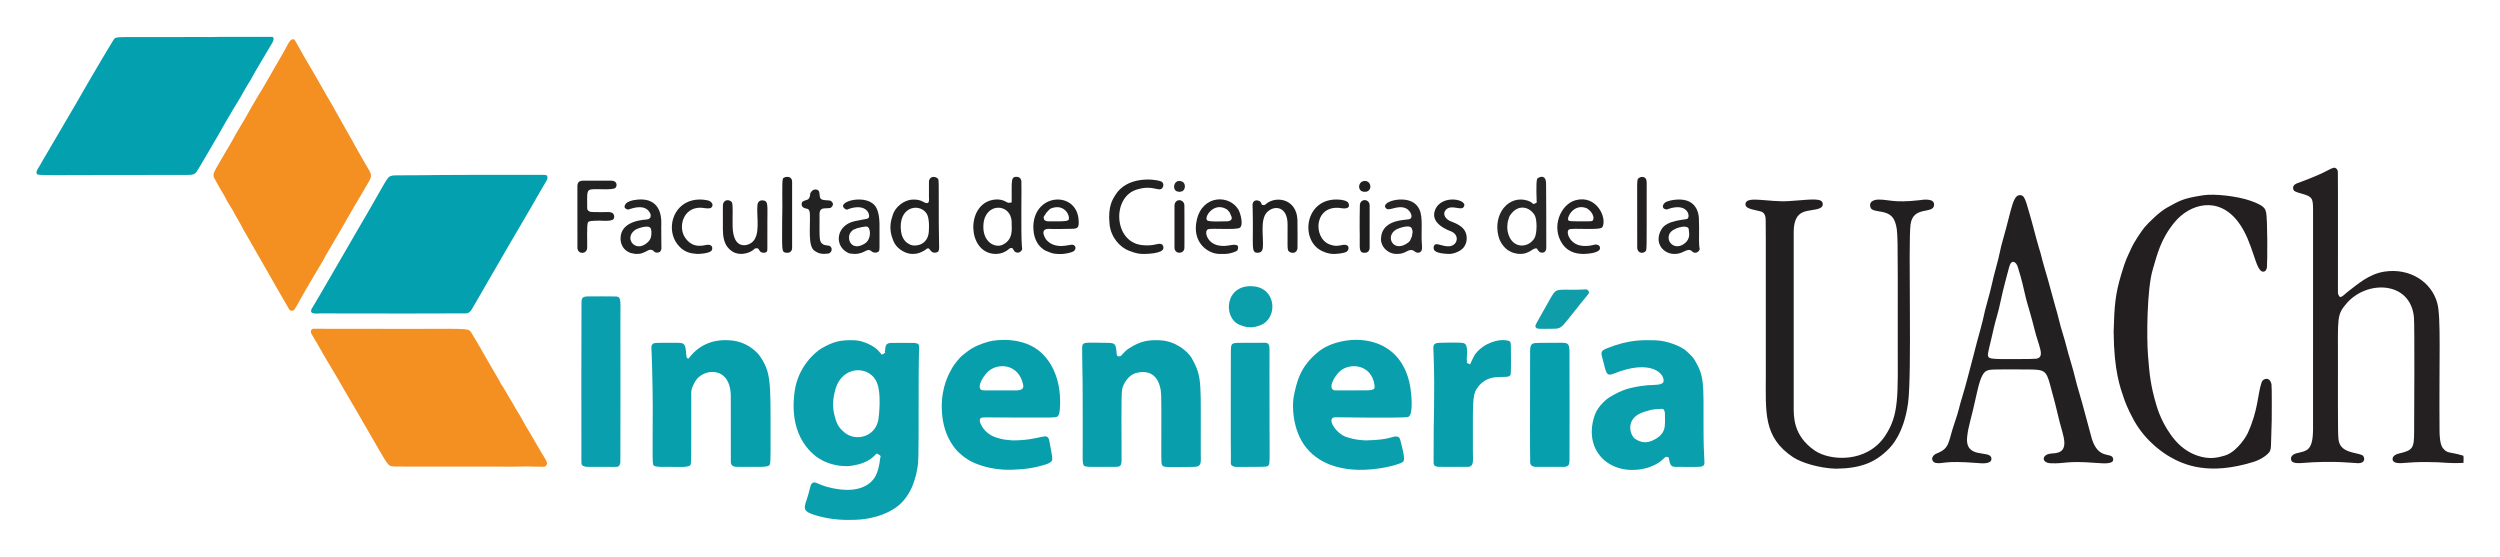
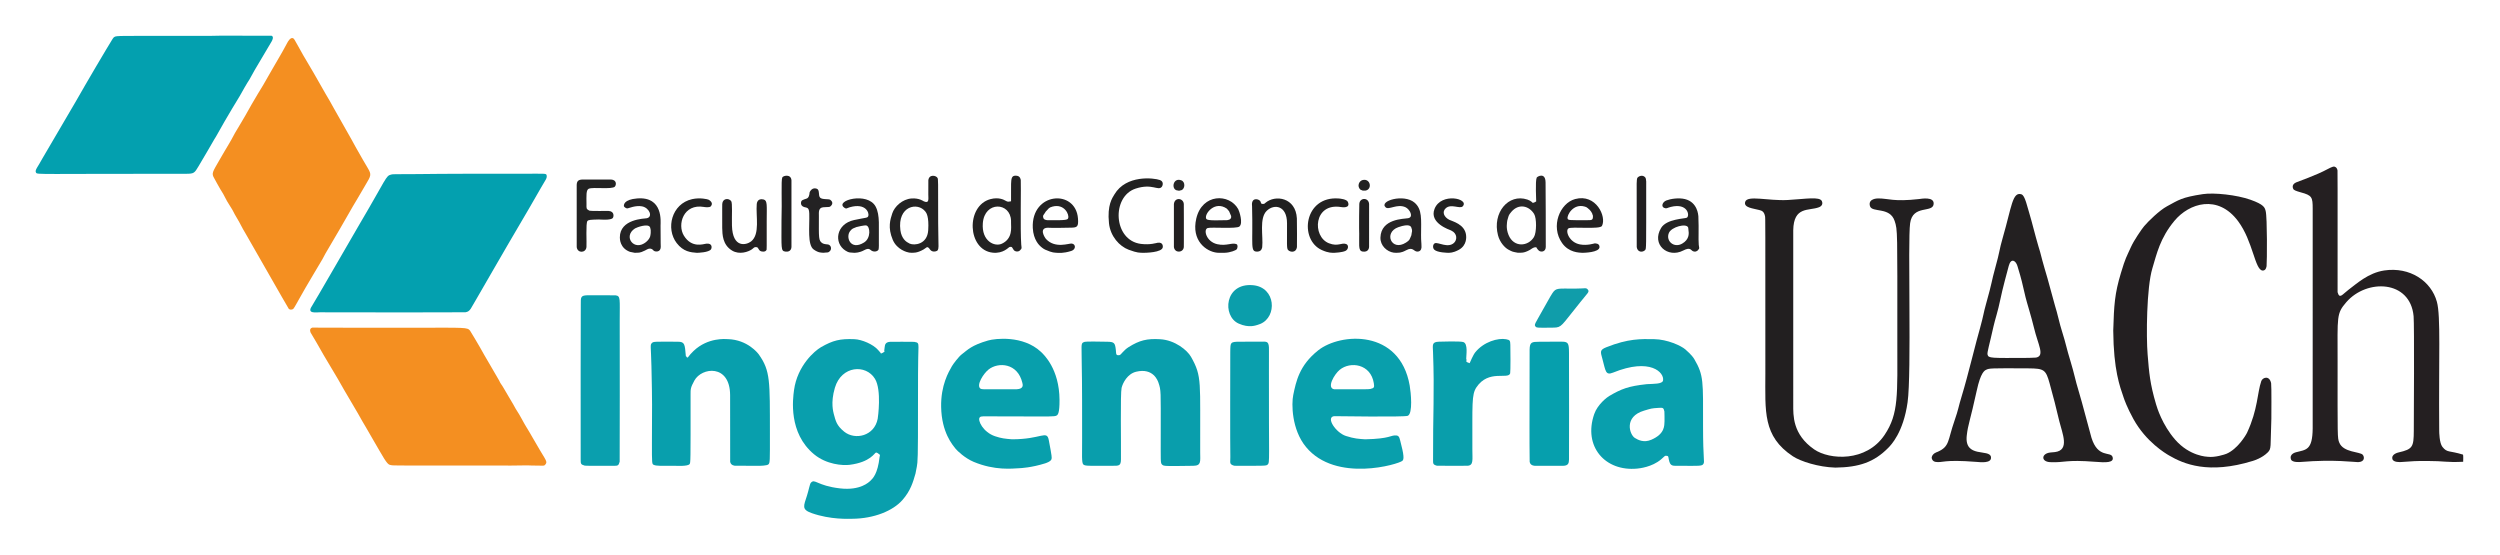
- <svg xmlns="http://www.w3.org/2000/svg" xmlns:ns1="https://www.affinity.studio/" width="100%" height="100%" viewBox="7 195 3277 729" version="1.1" xml:space="preserve" style="fill-rule:evenodd;clip-rule:evenodd;stroke-linejoin:round;stroke-miterlimit:2;">
+ <svg xmlns="http://www.w3.org/2000/svg" xmlns:ns1="https://www.affinity.studio/" width="100%" height="100%" viewBox="56 237 2982 662" version="1.1" xml:space="preserve" style="fill-rule:evenodd;clip-rule:evenodd;stroke-linejoin:round;stroke-miterlimit:2;">
  <g transform="matrix(1,0,0,1,-1130,0)">
-     <g id="Mesa-de-trabajo2" ns1:id="Mesa de trabajo2" transform="matrix(3.035407,0,0,0.8,-2300.01,0)">
+     <g id="Mesa-de-trabajo2" ns1:id="Mesa de trabajo2" transform="matrix(2.813565,0,0,0.8,-2049.328,0)">
      <rect x="1130" y="0" width="1080" height="1350" style="fill:none;" />
-       <g transform="matrix(1.030505,0,0,3.910002,1142.409,237.8304)">
+       <g transform="matrix(1.011875,0,0,3.558718,1159.479,289.1021)">
        <path d="M138.396,88.436C129.843,103.496 126.824,108.061 125.642,110.575C125.392,111.106 118.914,121.704 115.685,127.605C115.515,127.915 113.726,131.186 113.421,131.41C113.301,131.498 112.5,132.086 111.551,131.438C111.366,131.312 93.925,100.641 93.292,99.624C91.888,97.369 91.264,95.761 89.774,93.33C88.242,90.83 88.486,90.701 86.873,88.26C84.813,85.143 84.879,84.366 82.84,81.272C82.429,80.648 80.315,76.724 80.256,76.626C79.053,74.628 79.658,73.993 82.293,69.385C86.125,62.684 86.712,62.112 88.984,57.74C89.571,56.611 92.179,52.642 95.954,45.756C96.884,44.06 100.402,38.309 100.795,37.665C101.39,36.693 104.09,31.924 104.373,31.423C107.674,25.593 107.826,25.698 110.986,19.785C111.095,19.581 112.163,17.582 113.267,17.997C114.144,18.327 114.476,20.198 121.807,32.318C122.922,34.16 126.387,40.477 128.733,44.362C129.492,45.62 129.366,45.689 137.755,60.35C137.871,60.553 139.347,63.255 139.486,63.508C141.257,66.75 144.202,71.717 144.622,72.425C146.277,75.218 146.008,75.581 143.62,79.576C140.652,84.544 139.358,86.961 138.396,88.436Z" style="fill:rgb(244,143,33);" />
        <path d="M165.5,74.947C170.959,74.938 170.946,74.757 209.5,74.799C218.959,74.809 219.381,74.566 219.565,75.467C219.819,76.709 219.084,77.371 217.343,80.411C216.933,81.126 213.218,87.614 212.203,89.336C199.908,110.197 190.868,126.112 190.135,127.296C187.807,131.056 187.688,132.493 185.559,132.84C185.188,132.901 139.249,132.932 124.499,132.851C123.087,132.843 119.001,133.559 121.155,130.344C122.283,128.66 138.947,99.711 141.009,96.216C152.639,76.512 152.114,75.701 154.415,75.146C155.277,74.938 155.29,75.009 165.5,74.947Z" style="fill:rgb(3,160,175);" />
        <path d="M82.5,16.963C84.245,16.962 104.278,16.957 104.313,16.971C105.503,17.426 104.422,19.237 104.323,19.405C96.422,32.644 96.49,32.679 95.08,35.257C94.77,35.823 94.618,35.732 91,42.215C90.79,42.592 86.053,50.182 81.034,59.231C80.755,59.735 80.668,59.677 77.389,65.441C76.093,67.719 74.04,71.137 73.744,71.63C72.022,74.497 71.864,74.821 68.501,74.819C6.562,74.783 6.234,75.219 5.652,74.376C4.927,73.326 6.488,71.866 8.302,68.399C8.944,67.172 23.341,42.923 26.371,37.431C27.367,35.626 34.291,23.974 34.984,22.807C37.994,17.742 38.037,17.719 38.487,17.479C39.514,16.932 39.593,17.039 70.5,17.031C79.527,17.028 79.512,17.064 82.5,16.963Z" style="fill:rgb(3,160,175);" />
        <path d="M197.5,197.043C155.54,197.041 155.543,197.107 154.398,196.886C153.272,196.668 152.891,196.756 149.364,190.578C143.018,179.464 142.914,179.549 142.39,178.57C140.481,175.004 135.018,166.08 132.07,160.738C131.809,160.265 126.803,151.952 126.112,150.726C121.251,142.096 121.089,142.204 120.716,141.43C120.637,141.266 119.881,139.695 121.399,139.267C121.431,139.258 130.213,139.359 164.5,139.319C185.927,139.293 186.251,139.126 187.463,140.533C187.541,140.622 191.194,146.702 191.586,147.45C193.004,150.154 199.347,160.745 199.65,161.421C200.393,163.073 200.616,162.933 201.493,164.504C202.41,166.147 205.323,170.954 205.584,171.452C207.152,174.433 207.381,174.286 208.984,177.265C211.209,181.401 211.39,181.281 213.7,185.386C218.651,194.18 220.036,195.182 219.234,196.339C218.637,197.199 218.52,197.101 217.463,197.107C213.62,197.129 212.017,196.972 211.505,196.984C204.497,197.146 204.516,197.043 197.5,197.043Z" style="fill:rgb(244,143,33);" />
        <path d="M374.103,200.408C373.094,203.892 372.09,207.603 368.576,211.566C364.689,215.95 356.886,219.304 347.498,219.363C346.151,219.371 338.564,219.781 330.671,217.009C326.242,215.454 327.256,214.023 328.666,209.554C329.36,207.355 329.829,204.765 330.244,204.296C331.975,202.339 332.648,205.492 342.485,206.63C350.959,207.61 354.568,204.071 355.325,203.328C356.211,202.459 358.274,200.536 359.048,193.536C359.128,192.81 359.462,192.648 358.832,192.266C358.422,192.017 358.024,191.559 357.548,191.619C356.966,191.691 355.27,195.635 346.53,196.751C343.624,197.122 336.843,196.656 331.615,192.349C320.774,183.416 322.714,169.087 323.208,165.458C324.607,155.184 331.89,148.972 334.488,147.48C339.53,144.586 342.512,143.872 348.521,144.116C351.673,144.245 356.369,146.279 358.406,148.614C358.899,149.179 358.87,149.187 359.391,149.732C359.5,149.847 359.525,150.109 359.683,150.107C359.937,150.105 361.058,149.473 361.106,149.343C361.171,149.167 360.986,148.978 361,148.792C361.008,148.681 361.071,148.707 361.193,147.418C361.294,146.353 361.582,145.33 363.472,145.219C363.823,145.199 373.141,145.172 373.545,145.232C375.242,145.487 375.334,145.8 375.353,147.507C375.375,149.427 375.118,149.416 375.147,171.501C375.177,194.572 375.02,195.471 374.662,197.522C374.622,197.753 374.621,197.735 374.103,200.408ZM339.861,175.426C340.667,178.354 341.004,180.255 344.218,182.858C348.783,186.555 356.901,184.704 358.264,177.459C358.358,176.961 359.987,165.424 357.128,160.73C353.328,154.493 343.096,155.17 340.334,164.45C338.413,170.903 339.743,174.751 339.861,175.426Z" style="fill:rgb(9,159,173);" />
        <path d="M820.135,139.402C821.765,133.44 821.498,133.384 822.585,129.524C825.293,119.898 824.931,119.812 826.423,114.477C828.515,107.001 828.089,106.905 829.648,101.54C833.391,88.655 833.666,82.131 837.525,83.44C838.627,83.814 839.531,87.116 839.627,87.466C840.59,90.983 840.723,90.931 841.648,94.461C844.822,106.562 845.027,106.502 845.286,107.558C846.419,112.174 848.156,117.802 848.354,118.542C851.82,131.484 851.965,131.439 852.242,132.57C853.535,137.86 854.178,139.914 854.376,140.545C856.409,147.04 856.093,147.108 858.091,153.622C859.554,158.39 860.104,161.568 861.346,165.554C862.854,170.39 866.193,183.467 866.799,185.41C869.521,194.127 874.825,191.039 875.629,193.439C876.497,196.028 872.52,195.816 868.5,195.498C855.722,194.491 855.714,195.925 849.493,195.638C845.606,195.458 845.732,192.053 849.513,191.6C850.17,191.521 850.833,191.497 851.49,191.416C857.807,190.637 854.582,183.612 853.34,178.538C851.378,170.522 851.447,170.522 849.25,162.568C847.687,156.911 846.927,156.389 840.501,156.344C824.179,156.232 823.993,156.319 822.704,156.925C822.016,157.247 820.4,158.007 818.758,165.562C815.97,178.39 815.094,179.648 814.55,184.506C813.473,194.139 824.15,189.914 824.691,193.462C825.121,196.285 820.232,195.657 818.499,195.52C804.509,194.415 804.473,196.002 801.495,195.529C800.092,195.307 799.762,193.987 799.872,193.537C800.28,191.876 802.127,191.409 802.408,191.284C807.437,189.053 806.502,186.657 809.36,178.445C811.235,173.058 810.889,172.974 812.571,167.522C814.91,159.935 818.715,144.102 820.135,139.402ZM840.505,151.955C843.348,151.836 843.334,151.873 843.575,151.826C847.4,151.093 844.391,146.383 842.741,139.437C841.627,134.748 839.69,128.67 839.192,126.575C837.614,119.935 837.747,119.917 835.764,113.405C835.086,111.18 833.088,109.935 832.151,113.388C829.467,123.275 828.839,126.38 828.609,127.523C827.647,132.283 826.355,136.068 825.801,138.574C824.056,146.461 823.005,149.659 823.263,150.589C823.691,152.131 824.48,152.038 840.505,151.955Z" style="fill:rgb(35,32,33);" />
        <path d="M1022.473,192.483C1022.482,192.714 1022.64,192.687 1022.532,195.48C1015.015,195.807 1015.042,195.147 1007.5,195.143C1001.985,195.141 1002.009,195.214 996.505,195.585C996.201,195.605 993.298,195.801 992.894,194.357C992.313,192.281 995.213,191.622 995.512,191.554C1001.429,190.21 1001.809,189.211 1001.847,182.502C1001.869,178.66 1002.1,138.106 1001.765,134.476C1000.361,119.273 982.148,118.742 973.599,128.584C969.377,133.444 969.92,134.421 969.92,153.5C969.92,185.38 969.819,185.45 970.626,187.445C972.324,191.647 979.311,191.217 980.452,192.542C981.199,193.41 981.417,195.524 978.506,195.632C977.285,195.677 968.503,194.385 954.505,195.559C954.17,195.587 950.929,195.859 950.425,194.539C949.554,192.259 952.211,191.563 952.497,191.488C956.688,190.39 959.399,190.733 959.484,181.5C959.508,178.886 959.49,96.86 959.489,89.5C959.488,84.595 959.215,83.861 954.476,82.591C954.234,82.526 952.065,81.945 951.546,81.453C951.377,81.293 950.258,79.502 952.478,78.457C953.05,78.188 961.07,75.406 965.698,72.881C965.907,72.767 967.856,71.703 968.483,71.803C968.652,71.83 969.646,71.989 969.883,73.421C969.971,73.952 969.893,124.338 969.917,124.427C970.755,127.482 971.923,125.336 974.453,123.445C977.874,120.888 982.797,116.317 989.475,115.325C1000.207,113.73 1009.149,119.745 1011.532,128.492C1013.178,134.533 1012.247,151.557 1012.496,182.5C1012.501,183.05 1012.537,187.597 1013.843,189.239C1015.874,191.795 1016.553,190.662 1022.473,192.483Z" style="fill:rgb(36,31,33);" />
        <path d="M759.5,197.922C752.368,197.715 744.892,195.291 741.703,193.18C728.992,184.769 730.169,174.292 730.169,158.5C730.169,93.347 730.187,93.34 730.032,92.583C729.611,90.538 728.644,90.279 727.639,90.008C725.054,89.309 720.978,89.042 721.72,86.583C722.601,83.664 731.329,86.241 739.522,85.804C746.838,85.413 753,84.215 753.869,86.318C754.598,88.084 752.859,88.754 752.65,88.834C748.39,90.477 742.015,88.292 741.853,98.507C741.847,98.87 741.853,165.661 741.854,171.5C741.854,175.895 741.475,183.966 750.637,190.299C757.057,194.736 772.456,195.66 780.107,184.245C786.134,175.254 785.46,167.461 785.46,144.5C785.46,98.532 785.623,98.441 784.329,94.56C782.312,88.511 774.794,91.263 773.989,88.331C773.117,85.153 777.123,85.146 777.503,85.145C781.733,85.138 783.81,86.612 794.49,85.415C795.441,85.309 801.021,84.232 800.675,87.518C800.269,91.375 791.903,87.635 790.822,95.546C789.765,103.282 791.477,158.367 789.762,170.536C787.97,183.245 782.816,188.466 781.65,189.648C775.741,195.634 769.49,197.79 759.5,197.922Z" style="fill:rgb(34,31,32);" />
        <path d="M875.924,140.5C876.251,129.706 876.523,125.083 879.141,116.394C881.119,109.828 881.355,109.932 883.375,105.44C884.615,102.683 887.848,97.988 888.853,96.791C890.579,94.737 895.289,90.133 898.459,88.43C903.37,85.793 904.478,84.701 913.479,83.339C918.153,82.632 927.706,83.654 933.434,85.697C939.103,87.72 939.403,88.946 939.786,90.427C940.48,93.114 940.361,111.737 940.169,113.45C940.146,113.651 939.944,115.45 938.511,115.362C935.241,115.159 934.515,103.128 928.244,94.691C919.749,83.263 907.707,87.117 901.547,94.54C895.492,101.838 894.152,108.371 892.315,114.445C889.874,122.517 889.71,142.971 890.328,150.514C890.958,158.202 891.288,162.7 893.864,171.399C894.246,172.688 896.383,179.907 901.851,186.194C907.975,193.234 915.363,193.367 915.514,193.386C918.522,193.778 922.662,192.417 923.345,192.131C927.994,190.185 931.502,184.356 932.013,183.253C936.572,173.426 936.236,166.615 937.945,161.687C938.484,160.13 941.359,159.137 942.075,162.569C942.275,163.531 942.172,177.399 942.169,177.483C941.709,189.576 942.292,189.924 940.603,191.604C938.27,193.922 934.928,194.953 934.382,195.122C915.862,200.833 905.413,196.417 899.311,192.834C897.838,191.969 889.682,187.179 884.376,177.57C881.68,172.686 880.536,169.326 880.281,168.578C878.704,163.945 876.057,157.136 875.924,140.5Z" style="fill:rgb(35,31,33);" />
        <path d="M680.54,162.955C683.401,162.802 687.007,162.948 687.3,161.444C687.947,158.121 682.011,151.753 666.358,158.119C663.162,159.419 663.273,157.442 661.896,152.387C661.092,149.435 660.666,148.646 663.504,147.51C672.751,143.809 678.125,144.018 683.515,144.1C689.195,144.187 694.896,146.894 696.611,148.369C699.414,150.781 700.209,152.146 700.436,152.537C704.404,159.354 704.066,161.726 704.066,180.5C704.066,195.134 704.828,195.231 704.228,196.348C703.689,197.352 702.378,197.202 694.509,197.161C691.266,197.145 690.325,197.6 689.701,194.419C689.488,193.337 689.638,192.972 688.531,192.955C687.982,192.947 688.049,193.137 686.48,194.471C682.644,197.735 677.337,198.252 676.484,198.335C663.073,199.641 653.762,189.105 658.47,175.489C659.869,171.443 663.876,168.419 664.75,167.914C669.768,165.016 672.589,163.801 680.54,162.955ZM687.922,178.506C687.923,178.178 687.929,174.689 687.871,174.404C687.546,172.779 687.173,172.793 685.511,172.89C682.365,173.073 682.386,173.16 679.35,174.055C670.803,176.577 673.248,184.099 675.5,185.5C676.906,186.375 679.286,187.585 682.391,186.249C688.186,183.755 687.812,180.237 687.922,178.506Z" style="fill:rgb(9,159,173);" />
        <path d="M562.501,186.063C573.222,185.842 573.075,184.261 575.506,184.442C576.973,184.552 576.944,185.833 577.634,188.463C579.106,194.074 578.463,194.706 578.085,195.078C576.695,196.444 550.261,204.431 537.731,189.307C531.655,181.973 531.6,171.165 532.375,167.476C533.55,161.891 534.851,155.141 542.772,148.83C552.13,141.375 577.014,139.762 581.161,163.555C581.668,166.465 582.536,175.25 580.363,176.212C578.961,176.834 549.615,176.352 549.474,176.371C545.905,176.844 550.207,183.31 554.439,184.668C557.918,185.784 559.798,185.899 562.501,186.063ZM559.492,165.097C560.843,165.098 563.954,165.136 564.637,164.984C566.315,164.611 566.398,164.258 566.125,162.548C564.831,154.474 556.334,153.281 551.858,156.928C549.578,158.786 546.205,164.561 549.553,165.111C549.656,165.127 558.697,165.099 559.492,165.097Z" style="fill:rgb(9,159,172);" />
        <path d="M414.513,186.06C426.876,186.094 429.105,182.044 429.945,186.396C431.309,193.471 431.24,193.744 431.083,194.369C430.827,195.388 428.64,196.07 428.394,196.147C422.643,197.942 418.364,198.142 417.476,198.183C414.677,198.314 407.377,199.234 398.492,195.52C394.775,193.966 391.535,190.81 390.964,190.093C389.612,188.393 385.039,183.205 384.848,172.488C384.685,163.379 387.981,157.857 389.371,155.42C389.908,154.477 392.213,151.429 393.474,150.472C395.984,148.565 397.519,146.679 404.539,144.66C407.459,143.82 419.125,142.411 426.612,149.382C427.877,150.558 434.351,156.586 434.445,169.5C434.487,175.289 433.695,175.804 433.246,176.096C432.381,176.659 429.675,176.455 419.5,176.482C401.833,176.529 401.599,176.144 400.988,176.923C400.048,178.121 402.413,183.075 407.404,184.772C410.087,185.684 411.6,185.823 414.513,186.06ZM405.492,165.103C406.371,165.103 416.315,165.105 416.485,165.098C419.645,164.959 419.026,163.064 418.879,162.43C416.936,154.08 408.824,153.587 404.729,156.813C402.588,158.5 399.497,163.35 401.267,164.795C401.808,165.237 403.686,165.108 405.492,165.103Z" style="fill:rgb(8,159,172);" />
        <path d="M476.852,183.5C476.857,165.657 477.009,165.598 475.899,162.35C475.63,161.562 473.738,156.024 466.566,157.747C462.87,158.635 460.955,162.462 460.457,164.49C459.894,166.78 460.271,188.161 460.187,194.489C460.15,197.274 459.282,197.161 456.498,197.16C446.645,197.156 445.136,197.331 444.404,196.589C443.677,195.852 443.906,192.557 443.913,185.502C443.938,158.429 443.771,157.353 443.765,155.5C443.738,146.866 443.315,145.959 444.458,145.424C445.186,145.084 445.297,145.032 454.505,145.188C457.425,145.237 457.716,145.72 458.041,148.629C458.225,150.276 457.945,151.034 459.57,150.799C460.225,150.705 461.168,148.825 463.44,147.406C468.019,144.548 471.11,143.827 476.523,144.126C482.876,144.476 487.98,148.782 489.521,151.487C494.304,159.885 493.24,162.005 493.382,191.503C493.4,195.345 493.913,197.116 490.497,197.164C478.267,197.333 478.129,197.36 477.379,196.624C476.711,195.967 476.858,195.219 476.852,183.5Z" style="fill:rgb(9,158,172);" />
        <path d="M277.888,151.241C278.167,151.231 278.22,151.826 278.5,151.816C278.985,151.799 278.915,151.157 281.121,149.054C287.178,143.279 294.619,144.068 295.517,144.096C303.763,144.349 308.124,150.039 308.467,150.525C313.344,157.423 313.086,161.598 313.106,183.495C313.117,195.27 313.137,195.833 312.528,196.525C311.964,197.166 308.823,197.166 308.496,197.166C302.611,197.167 299.208,197.17 298.538,197.139C298.327,197.129 296.76,197.054 296.458,195.508C296.423,195.328 296.465,172.697 296.433,167.5C296.352,154.467 284.528,155.825 281.45,161.469C279.812,164.473 279.863,165.027 279.865,167.504C279.888,195.799 279.879,195.891 279.443,196.458C278.684,197.446 274.131,197.172 273.49,197.171C267.519,197.154 265.475,197.329 264.326,196.71C263.731,196.39 263.647,196.236 263.677,187.5C263.732,171.49 263.835,171.502 263.472,155.5C263.273,146.744 262.826,146.52 263.689,145.711C264.321,145.118 264.426,145.117 274.503,145.181C277.422,145.199 277.462,146.106 277.888,151.241Z" style="fill:rgb(8,159,173);" />
        <path d="M237.5,197.162C237.345,197.157 235.565,197.107 235.565,197.107C233.817,196.636 233.831,196.303 233.825,194.501C233.755,175.099 233.858,134.709 233.871,129.509C233.878,126.699 233.71,125.812 236.513,125.722C236.766,125.714 247.894,125.678 248.46,125.747C250.629,126.009 250.17,127.336 250.18,136.501C250.185,141.217 250.244,195.14 250.162,195.446C249.687,197.221 249.316,197.153 247.483,197.171C247.092,197.175 238.299,197.163 237.5,197.162Z" style="fill:rgb(10,159,174);" />
        <path d="M606.274,154.174C607.775,150.683 608.376,149.935 608.634,149.614C612.162,145.221 618.144,143.504 621.572,144.142C623.258,144.456 623.25,144.799 623.328,146.514C623.387,147.794 623.436,157.797 623.254,158.422C622.449,161.188 614.228,156.635 609.119,164.275C607.034,167.394 607.468,171.427 607.416,190.499C607.405,194.483 607.989,196.956 605.461,197.144C605.025,197.176 592.781,197.191 592.561,197.13C590.849,196.658 590.958,196.275 590.949,194.487C590.859,175.723 591.583,166.58 590.931,149.489C590.813,146.404 590.399,145.264 593.479,145.165C594.286,145.139 602.152,144.888 603.57,145.304C605.731,145.939 604.79,150.985 604.838,152.44C604.843,152.58 605.015,152.68 605.017,152.82C605.02,153.016 604.797,153.196 604.851,153.384C604.907,153.578 605.255,153.771 605.297,153.794C605.77,154.057 605.812,153.918 606.274,154.174Z" style="fill:rgb(9,158,171);" />
        <path d="M631.352,180.5C631.355,177.94 631.391,148.851 631.398,148.497C631.464,145.297 632.298,145.22 635.497,145.195C645.694,145.116 645.708,145.088 646.551,145.355C648.105,145.847 647.889,147.652 647.902,153.5C647.91,156.782 647.984,189.714 647.905,194.521C647.877,196.218 647.503,197.092 645.484,197.166C645.168,197.177 633.998,197.169 633.522,197.153C633.309,197.145 631.713,197.091 631.425,195.513C631.352,195.113 631.352,181.701 631.352,180.5Z" style="fill:rgb(6,159,173);" />
        <path d="M522.181,157.5C522.108,195.444 522.619,195.714 521.642,196.652C521.039,197.23 520.395,197.148 509.494,197.178C509.34,197.178 507.77,197.182 507.57,197.122C505.404,196.473 506.087,195.76 506.014,193.499C505.899,189.915 505.976,153.02 505.984,149.5C505.984,149.248 505.989,146.92 506.183,146.361C506.753,144.722 508.141,145.29 518.5,145.16C521.147,145.126 522.007,144.878 522.181,147.514C522.234,148.311 522.166,148.307 522.181,157.5Z" style="fill:rgb(10,159,173);" />
        <path d="M626.474,107.904C624.372,107.49 624.331,107.596 622.459,106.566C620.983,105.754 618.928,103.548 618.153,100.584C615.695,91.187 622.479,82.969 630.461,85.617C631.951,86.111 632.703,87.001 632.711,87.001C633.063,87.016 634.113,86.513 634.156,86.397C634.208,86.252 633.702,77.837 634.375,76.419C634.583,75.982 638.058,73.963 638.087,78.503C638.101,80.663 638.23,100.846 638.171,105.493C638.144,107.629 636.007,107.783 635.173,106.923C634.207,105.928 634.411,105.771 634.311,105.708C633.463,105.176 631.666,106.631 631.598,106.668C628.872,108.188 627.824,107.861 626.474,107.904ZM622.043,94.416C621.967,95.189 621.369,97.543 622.576,100.465C624.784,105.808 630.78,105.337 633.214,101.329C634.343,99.469 634.406,93.46 633.272,91.63C631.179,88.251 626.899,87.129 623.782,90.73C622.421,92.302 622.656,92.439 622.043,94.416Z" style="fill:rgb(39,38,39);" />
        <path d="M372.488,107.917C372.143,107.866 371.79,107.889 371.445,107.838C370.632,107.718 366.356,106.676 364.571,102.468C362.384,97.311 363.574,93.89 364.359,91.448C365.303,88.509 368.625,85.422 372.479,85.158C375.684,84.939 377.457,86.303 377.565,86.349C379.746,87.285 379.541,85.876 379.471,83.5C379.46,83.122 379.458,77.723 379.486,77.498C379.813,74.896 382.775,75.492 383.341,76.575C383.614,77.096 383.601,77.134 383.602,95.5C383.603,106.058 384.365,106.92 382.461,107.34C380.637,107.742 379.971,106.203 379.848,106.07C378.891,105.027 378.719,105.813 377.507,106.511C374.636,108.163 373.163,107.861 372.488,107.917ZM370.545,103.438C370.941,103.615 371.279,103.906 371.676,104.083C373.585,104.932 379.047,104.466 379.429,98.496C379.801,92.69 378.647,91.182 378.263,90.68C375.028,86.452 366.466,88.33 367.774,98.458C368.245,102.098 370.381,103.297 370.545,103.438Z" style="fill:rgb(35,34,34);" />
        <path d="M414.136,86.345C414.274,77.566 413.51,75.349 416.489,75.637C418.065,75.789 418.195,77.322 418.212,77.526C418.37,79.402 417.963,98.56 418.408,104.506C418.507,105.823 418.839,105.998 417.876,106.918C417.021,107.735 415.7,107.355 415.259,106.746C414.545,105.759 414.694,105.214 413.502,105.505C413.075,105.61 410.921,108.345 406.457,107.872C395.766,106.739 395.111,88.227 405.484,85.441C409.067,84.478 411.28,85.788 411.711,86.043C412.977,86.794 413.063,86.442 414.136,86.345ZM414.138,95.496C414.129,95.167 414.143,94.839 414.134,94.51C413.915,86.644 403.058,86.154 402.314,95.487C401.711,103.041 407.254,105.559 410.337,104.091C414.907,101.915 414.118,97.305 414.138,95.496Z" style="fill:rgb(35,34,34);" />
        <path d="M256.485,107.926C254.636,107.558 254.642,107.584 254.489,107.529C250.247,106 250.237,102.09 250.235,101.499C250.214,93.73 260.531,93.629 261.488,93.447C264.202,92.931 262.646,89.049 259.508,88.46C256.816,87.954 253.882,89.292 253.483,89.314C252.599,89.365 251.932,88.533 251.926,88.375C251.907,87.862 251.825,85.612 257.473,85.152C268.499,84.255 267.289,95.02 267.288,96.499C267.28,104.779 267.401,104.776 267.376,105.496C267.298,107.81 265.105,107.456 264.639,107.19C264.251,106.969 264.011,106.525 263.605,106.339C263.254,106.179 262.833,106.11 262.456,106.194C261.844,106.331 261.31,106.704 260.746,106.978C258.358,108.138 258.238,107.808 256.485,107.926ZM263.168,99.493C263.108,98.994 263.229,99.006 263.171,98.516C263.159,98.414 263.071,97.676 262.903,97.265C262.159,95.444 257.236,97.303 256.612,97.697C251.329,101.028 256.298,107.621 261.325,103.316C263.36,101.573 263.054,100.053 263.168,99.493Z" style="fill:rgb(36,35,36);" />
        <path d="M575.498,107.928C575.151,107.879 574.796,107.913 574.449,107.864C571.661,107.469 568.782,104.968 568.901,101.496C569.17,93.62 578.646,93.749 580.481,93.431C582.972,92.998 581.179,89.614 579.344,88.807C575.854,87.273 572.421,90.111 571.091,88.888C568.157,86.193 578.676,83.089 583.161,86.882C586.473,89.683 585.944,93.914 585.922,100.499C585.912,103.336 586.095,103.315 586.1,105.496C586.1,105.697 586.104,107.328 584.494,107.423C582.779,107.524 582.668,105.232 579.692,106.851C577.378,108.109 576.503,107.833 575.498,107.928ZM581.852,100.592C582.03,98.919 582.452,98.883 581.829,97.33C581.667,96.925 581.11,95.534 576.386,97.193C570.103,99.4 573.476,107.542 579.606,103.642C581.251,102.597 581.048,102.384 581.852,100.592Z" style="fill:rgb(38,36,37);" />
        <path d="M348.511,107.93C346.563,107.721 346.446,108.058 344.778,107.013C339.759,103.866 340.772,95.823 348.421,94.185C353.671,93.061 354.032,93.415 354.349,92.448C354.739,91.259 353.369,86.918 346.585,88.831C345.316,89.189 345.204,89.748 344.156,88.933C340.319,85.953 354.035,82.258 357.403,88.557C359.338,92.175 358.62,97.442 358.753,103.498C358.759,103.743 358.81,106.069 358.619,106.561C358.375,107.188 357.035,107.783 355.744,107.065C355.037,106.672 354.709,105.681 352.66,106.803C350.494,107.99 348.944,107.872 348.511,107.93ZM349.371,97.136C347.951,97.786 347.783,97.546 346.781,98.732C344.66,101.241 346.796,107.196 352.57,103.593C355.527,101.748 355.107,96.842 353.509,96.474C352.718,96.293 349.696,97.054 349.371,97.136Z" style="fill:rgb(36,35,35);" />
        <path d="M702.102,92.55C702.359,98.616 702.045,101.652 702.258,104.516C702.352,105.793 702.796,105.961 701.89,106.874C701.762,107.002 700.912,107.858 699.649,107.162C698.925,106.762 698.702,105.434 695.757,106.969C689.316,110.326 682.281,104.444 686.501,97.501C688.851,93.635 696.567,93.67 697.288,93.209C698.612,92.36 697.665,86.905 690.552,88.698C688.869,89.122 688.855,89.572 687.732,89.085C686.445,88.525 687.006,86.657 688.708,85.987C690.402,85.32 693.844,84.757 696.517,85.427C701.806,86.753 702.027,92.149 702.102,92.55ZM698.06,99.491C697.847,97.493 697.89,97.496 697.83,97.333C697.122,95.411 690.807,97.062 689.748,99.609C688.355,102.959 691.843,106.058 695.296,104.093C698.394,102.33 698.018,99.75 698.06,99.491Z" style="fill:rgb(35,35,35);" />
        <path d="M653.492,107.934C652.131,107.844 647.834,107.852 645.004,103.84C640.049,96.813 644.097,87.118 650.476,85.404C659.236,83.05 663.726,92.801 661.711,96.665C660.89,98.24 648.871,96.843 647.654,97.706C646.284,98.676 647.876,103.54 652.516,104.418C655.545,104.991 658.496,103.997 658.579,103.992C658.786,103.978 660.702,103.854 660.691,105.5C660.676,107.822 654.1,107.924 653.492,107.934ZM657.621,91.448C657.444,91.202 657.159,90.269 655.722,89.186C655.152,88.757 655.164,88.757 654.481,88.557C649.695,87.155 646.95,92.178 647.312,93.578C647.499,94.299 647.959,94.283 655.494,94.257C657.361,94.25 658.008,94.345 657.931,92.47C657.917,92.114 657.636,91.803 657.621,91.448Z" style="fill:rgb(35,33,34);" />
        <path d="M501.489,107.934C501.147,107.899 500.8,107.92 500.457,107.885C495.899,107.42 489.58,102.824 491.743,93.56C494.21,83.001 505.618,82.994 509.301,89.602C509.737,90.385 511.449,95.445 509.837,96.898C508.633,97.985 498.08,97.075 496.521,97.551C494.634,98.127 495.852,103.27 500.542,104.323C504.485,105.209 506.808,103.462 508.669,104.339C509.15,104.565 509.203,105.943 508.57,106.568C508.328,106.806 506.173,107.859 503.52,107.924C502.843,107.941 502.166,107.917 501.489,107.934ZM505.484,90.51C504.628,89.51 504.653,89.495 504.559,89.43C499.564,85.974 495.285,91.445 495.824,93.409C496.008,94.081 496.183,94.522 504.483,94.254C504.687,94.247 506.636,94.184 506.347,92.518L505.484,90.51Z" style="fill:rgb(35,33,34);" />
        <path d="M433.493,107.937C432.244,107.806 431.685,108.039 428.447,106.605C427.637,106.246 426.755,105.476 426.622,105.36C426.107,104.91 423.485,102.62 423.244,97.514C422.535,82.481 441.213,81.091 442.178,93.538C442.441,96.931 441.871,97.329 439.499,97.386C430.291,97.607 430.293,97.393 429.493,97.419C425.711,97.539 428.221,101.547 428.838,102.2C432.678,106.263 438.422,103.897 439.583,104.049C441.309,104.274 441.405,106.51 439.373,107.151C435.833,108.268 433.885,107.924 433.493,107.937ZM428.685,90.639C427.845,92.177 427.244,92.114 427.713,93.424C428.005,94.242 429.359,94.263 429.518,94.266C437.701,94.393 437.865,94.022 438.079,93.368C438.572,91.858 436.458,87.255 431.518,88.561C429.777,89.021 429.999,89.396 428.685,90.639Z" style="fill:rgb(34,33,34);" />
        <path d="M517.389,138.138C516.854,138.246 513.945,139.588 509.47,137.565C502.512,134.419 503.564,120.409 515.5,121.498C525.119,122.376 525.711,134.729 518.596,137.71C518.202,137.875 517.783,137.973 517.389,138.138Z" style="fill:rgb(11,158,171);" />
        <path d="M469.494,107.935C467.917,107.853 467.214,108.05 463.437,106.647C459.553,105.202 455.741,101.008 455.168,95.545C454.36,87.837 456.591,84.916 457.446,83.466C462.342,75.166 473.969,76.521 476.523,77.445C478.239,78.066 477.696,79.818 477.265,80.315C475.723,82.093 473.344,78.737 466.337,81.024C456.141,84.352 456.901,102.742 468.55,104.196C472.467,104.685 474.988,103.797 475.539,103.715C477.881,103.364 477.739,105.29 477.722,105.515C477.546,107.893 470.18,107.931 469.494,107.935Z" style="fill:rgb(33,33,33);" />
        <path d="M636.968,131.759C638.49,129.23 639.711,126.699 640.976,124.804C642.535,122.471 643.392,122.964 650.505,122.928C654.812,122.907 655.024,122.449 655.746,123.279C656.649,124.318 655.733,124.694 652.64,128.608C652.197,129.168 652.213,129.157 651.761,129.713C644.736,138.357 644.913,139.224 641.496,139.274C634.541,139.374 634.474,139.34 634.02,138.95C633.017,138.087 633.756,137.627 636.968,131.759Z" style="fill:rgb(16,157,170);" />
        <path d="M515.118,88.531C515.137,88.179 515.047,87.828 515.066,87.476C515.224,84.494 518.205,85.477 518.626,86.399C518.95,87.108 518.752,87.406 519.518,87.452C520.348,87.502 520.444,87.217 520.718,86.984C524.852,83.482 533.397,84.734 533.889,93.472C533.974,94.995 533.943,105.379 533.918,105.562C533.584,107.974 531.114,107.757 530.193,106.748C529.553,106.048 529.792,104.19 529.761,95.498C529.734,88.08 524.392,87.346 521.292,90.3C518.014,93.424 519.844,101.044 519.371,105.487C519.348,105.701 519.176,107.314 517.494,107.414C514.14,107.614 515.571,105.238 515.118,88.531Z" style="fill:rgb(32,32,32);" />
        <path d="M293.124,97.5C293.14,88.133 293.089,88.138 293.136,87.453C293.297,85.086 295.803,84.89 296.866,86.246C297.479,87.028 297.092,92.294 297.203,96.506C297.459,106.253 303.324,104.654 305.232,103.151C309.064,100.133 307.155,92.45 307.593,87.507C307.618,87.231 307.823,84.915 310.474,85.589C312.131,86.01 311.772,88.123 311.767,94.5C311.757,106.42 311.786,106.43 311.72,106.607C311.295,107.762 309.716,107.377 309.537,107.333C308.194,107.006 308.472,105.635 307.478,105.552C306.384,105.46 306.497,105.82 305.505,106.507C304.13,107.46 300.367,108.888 297.231,106.974C293.242,104.541 293.189,100.239 293.124,97.5Z" style="fill:rgb(35,32,33);" />
        <path d="M241.5,93.966C237.78,94.048 237.038,94.127 236.644,94.62C235.916,95.528 236.396,103.672 236.249,105.479C236.04,108.056 232.502,108.228 232.163,105.543C232.129,105.266 232.15,79.639 232.157,79.474C232.219,78.007 232.723,77.298 234.484,77.227C234.791,77.214 246.358,77.207 246.528,77.217C249.028,77.369 248.762,79.52 248.157,80.185C246.978,81.481 239.159,80.298 237.248,81.066C236.03,81.555 236.234,84.005 236.263,87.504C236.277,89.219 236.006,89.568 237.562,90.29C237.973,90.481 245.085,90.364 245.509,90.387C247.986,90.522 247.732,92.741 247.287,93.325C246.469,94.402 241.947,93.976 241.5,93.966Z" style="fill:rgb(34,34,34);" />
        <path d="M597.516,107.929C597.016,107.923 592.696,107.864 591.422,106.578C590.717,105.866 590.812,104.303 591.717,103.922C593.071,103.353 597.184,106.15 599.735,103.754C601.016,102.551 601.296,99.874 598.474,98.55C597.914,98.287 589.213,95.525 591.564,89.527C594.312,82.513 606.246,85.216 603.405,88.425C602.257,89.721 598.526,87.204 596.269,89.256C594.567,90.804 595.553,92.976 597.714,94.08C599.059,94.767 604.202,95.894 604.776,100.465C604.846,101.022 605.319,104.792 601.633,106.737C599.193,108.025 597.988,107.861 597.516,107.929Z" style="fill:rgb(33,33,33);" />
        <path d="M549.502,107.938C548.593,107.88 547.301,108.1 544.367,106.788C534.636,102.435 536.91,83.955 551.531,85.176C551.85,85.202 554.767,85.446 555.261,86.614C556.458,89.44 552.729,88.816 552.449,88.769C540.882,86.835 540.167,101.129 547.318,103.929C551.277,105.479 552.683,103.43 554.636,104.294C555.648,104.741 555.509,106.496 554.288,107.102C552.926,107.778 549.891,107.92 549.502,107.938Z" style="fill:rgb(34,33,33);" />
        <path d="M282.495,107.934C279.927,107.732 276.849,107.483 274.051,103.849C269.391,97.797 271.883,87.41 280.489,85.449C283.815,84.691 287.055,85.481 287.424,85.683C287.628,85.794 289.647,86.899 288.386,88.414C287.798,89.12 285.691,88.756 285.459,88.716C276.878,87.231 274.195,96.079 277.071,100.746C280.376,106.11 285.274,104.23 286.458,104.098C288.997,103.816 288.856,105.791 288.428,106.449C287.548,107.806 282.984,107.922 282.495,107.934Z" style="fill:rgb(34,34,34);" />
        <path d="M335.496,107.915C334.713,107.803 333.594,108.056 331.459,106.549C328.746,104.633 329.759,97.061 329.597,91.497C329.516,88.737 328.589,89.13 327.407,88.739C325.666,88.161 326.185,86.589 326.251,86.39C326.521,85.571 328.349,85.456 328.908,84.964C329.765,84.208 329.646,82.808 329.748,82.575C329.855,82.332 330.712,80.386 332.695,81.053C334.129,81.535 333.25,83.893 334.148,84.817C335.03,85.725 337.766,85.268 338.374,85.709C340.195,87.031 338.643,88.322 338.473,88.463C338.034,88.828 337.981,88.667 335.534,88.839C333.326,88.994 333.627,91.029 333.628,92.5C333.629,101.822 333.363,102.865 335.244,103.988C335.851,104.351 337.398,104.406 337.518,104.439C338.816,104.796 339.059,106.396 338.226,107.231C337.437,108.02 337.292,107.685 335.496,107.915Z" style="fill:rgb(35,34,35);" />
        <path d="M317.961,94.5C318.237,86.322 317.723,77.595 318.29,76.367C318.657,75.571 321.93,74.8 322.135,77.53C322.15,77.725 322.154,105.104 322.138,105.473C322.126,105.733 322.036,107.775 319.514,107.408C317.659,107.137 317.961,106.199 317.961,94.5Z" style="fill:rgb(31,30,31);" />
        <path d="M680.244,80.5C680.244,106.088 680.304,106.202 679.809,106.755C678.847,107.829 676.598,107.829 676.278,105.528C676.254,105.353 676.258,105.351 676.258,81.5C676.258,80.769 676.157,77.06 676.547,76.526C677.1,75.768 678.723,75.139 679.779,76.259C680.422,76.94 680.238,78.975 680.244,80.5Z" style="fill:rgb(33,31,32);" />
        <path d="M486.541,103.5C486.49,104.166 486.575,104.837 486.523,105.502C486.333,107.947 482.721,108.212 482.367,105.516C482.329,105.231 482.338,87.775 482.368,87.488C482.685,84.496 486.367,84.946 486.518,87.498C486.572,88.411 486.525,99.601 486.541,103.5Z" style="fill:rgb(34,31,32);" />
        <path d="M559.962,97.5C559.962,96.695 559.961,88.667 560.047,87.435C560.242,84.647 564.009,84.692 564.15,87.522C564.152,87.572 564.16,105.241 564.144,105.473C564.125,105.734 563.98,107.762 561.513,107.414C559.312,107.104 560.198,104.525 559.962,97.5Z" style="fill:rgb(31,30,31);" />
        <path d="M561.412,81.853C561.17,81.64 560.767,81.68 560.525,81.467C559.003,80.126 559.849,77.793 561.482,77.428C564.8,76.687 565.582,81.402 562.576,81.879C562.193,81.94 561.795,81.792 561.412,81.853Z" style="fill:rgb(32,32,32);" />
        <path d="M484.512,81.929C484.157,81.795 483.749,81.847 483.394,81.714C481.195,80.885 482.123,76.305 485.473,77.559C487.24,78.22 487.03,81.061 485.59,81.666C485.249,81.809 484.853,81.786 484.512,81.929Z" style="fill:rgb(38,38,38);" />
      </g>
    </g>
  </g>
</svg>
